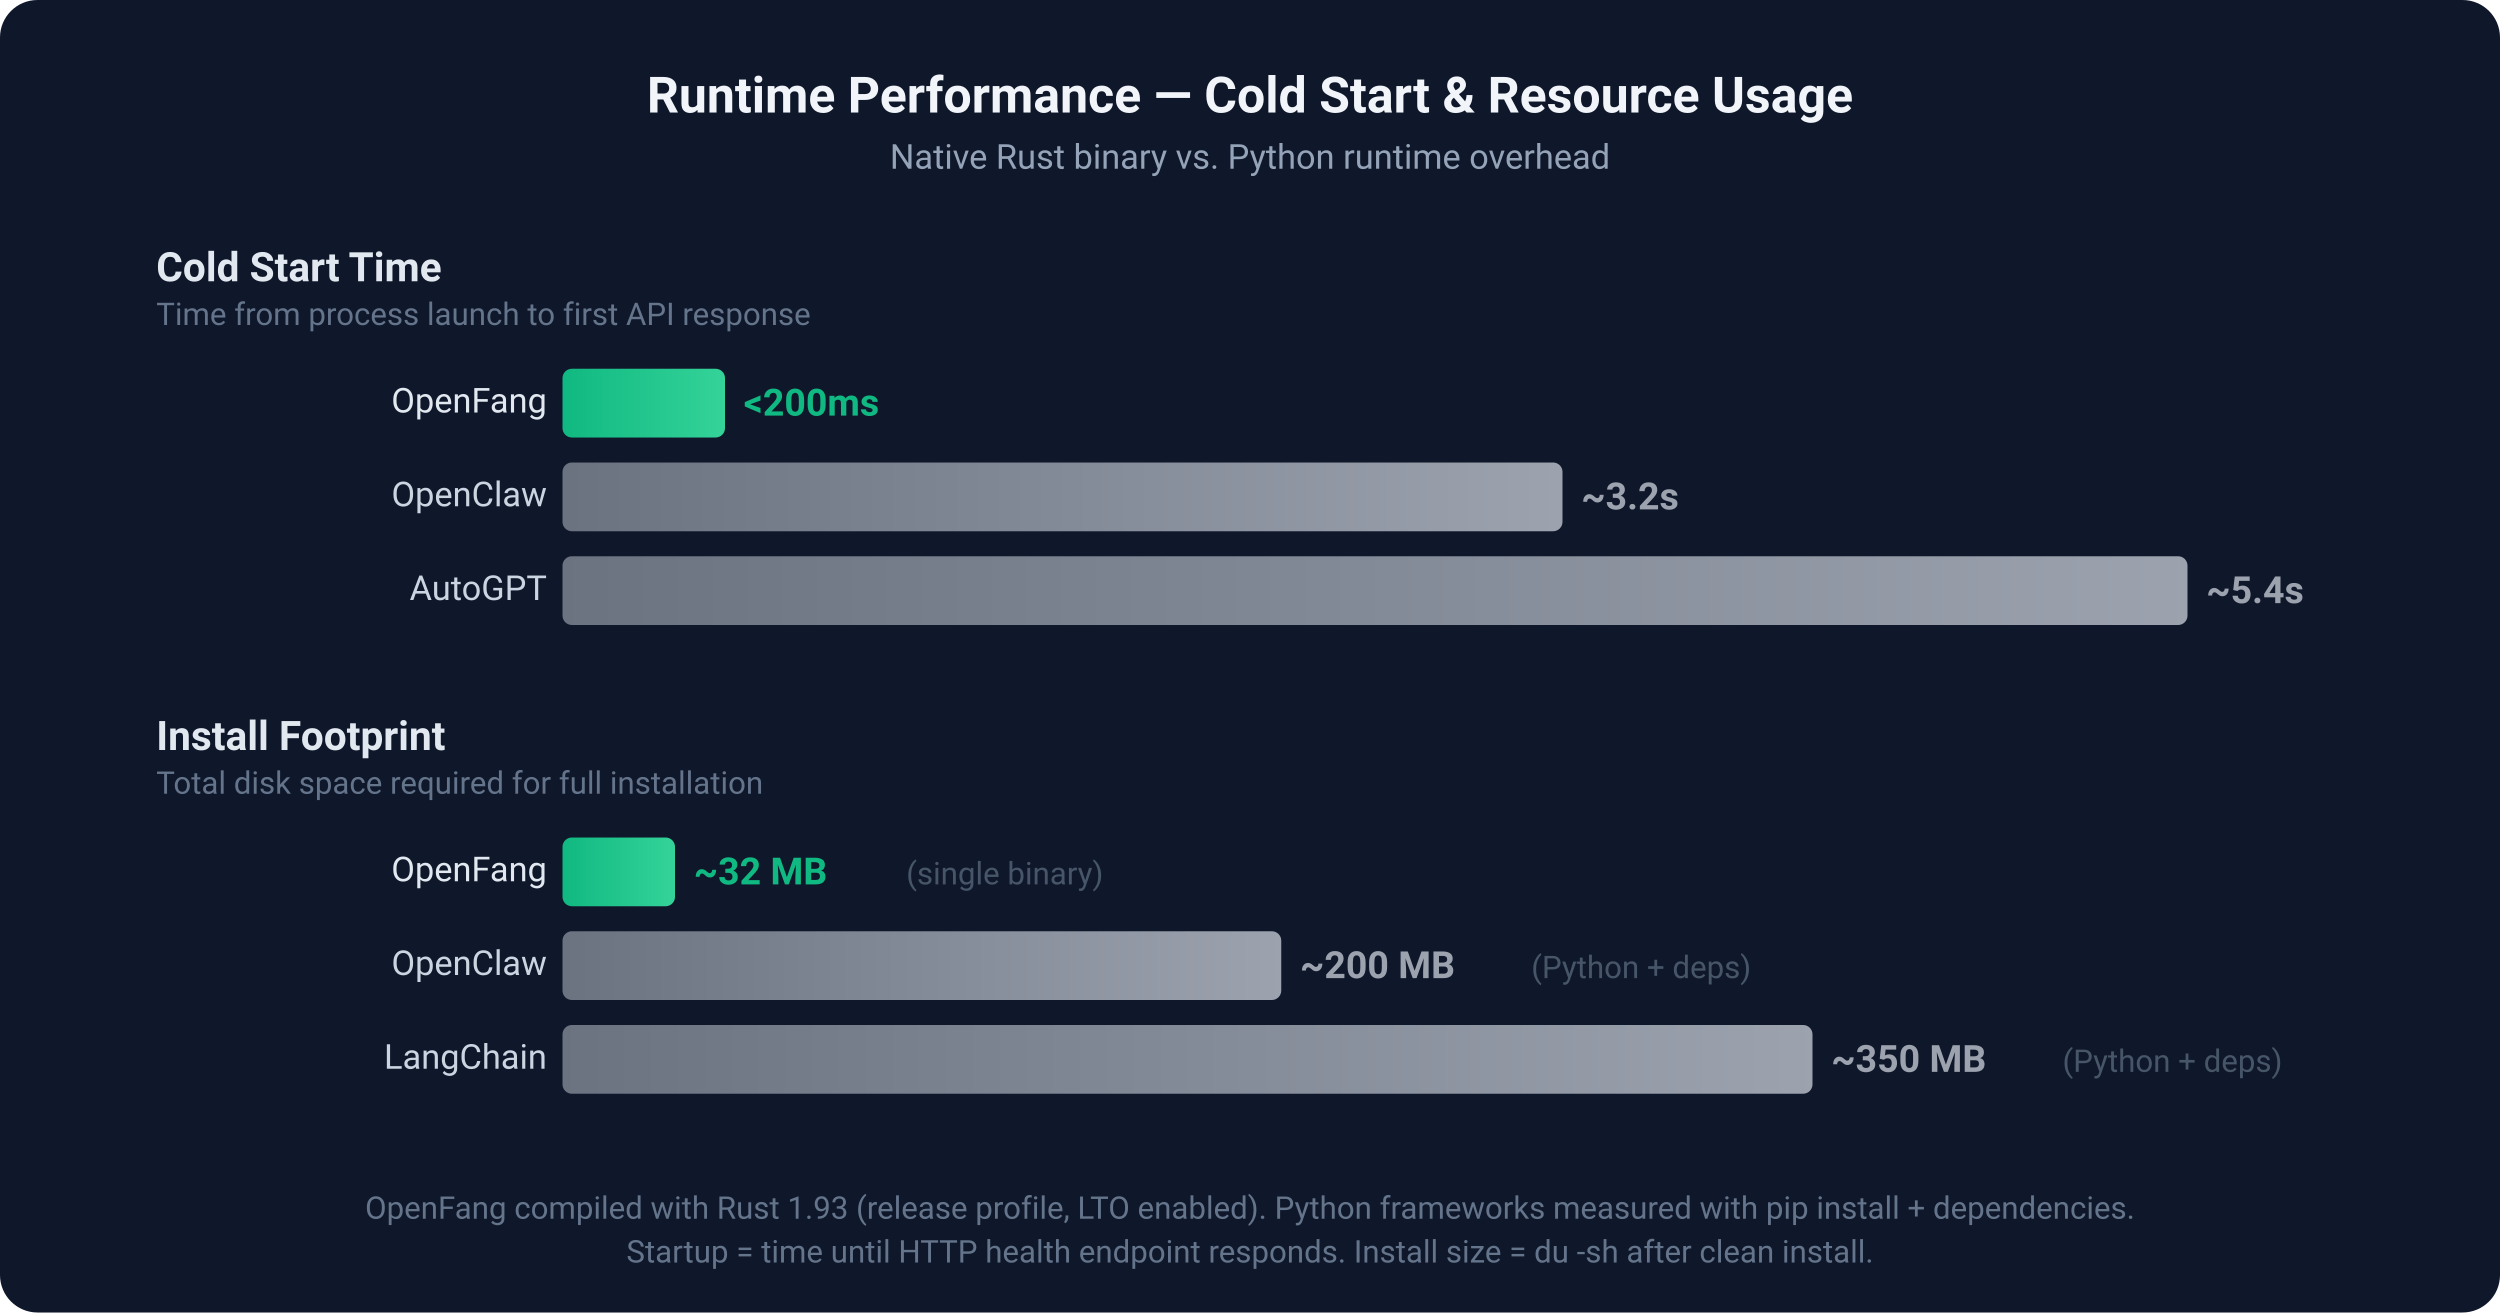
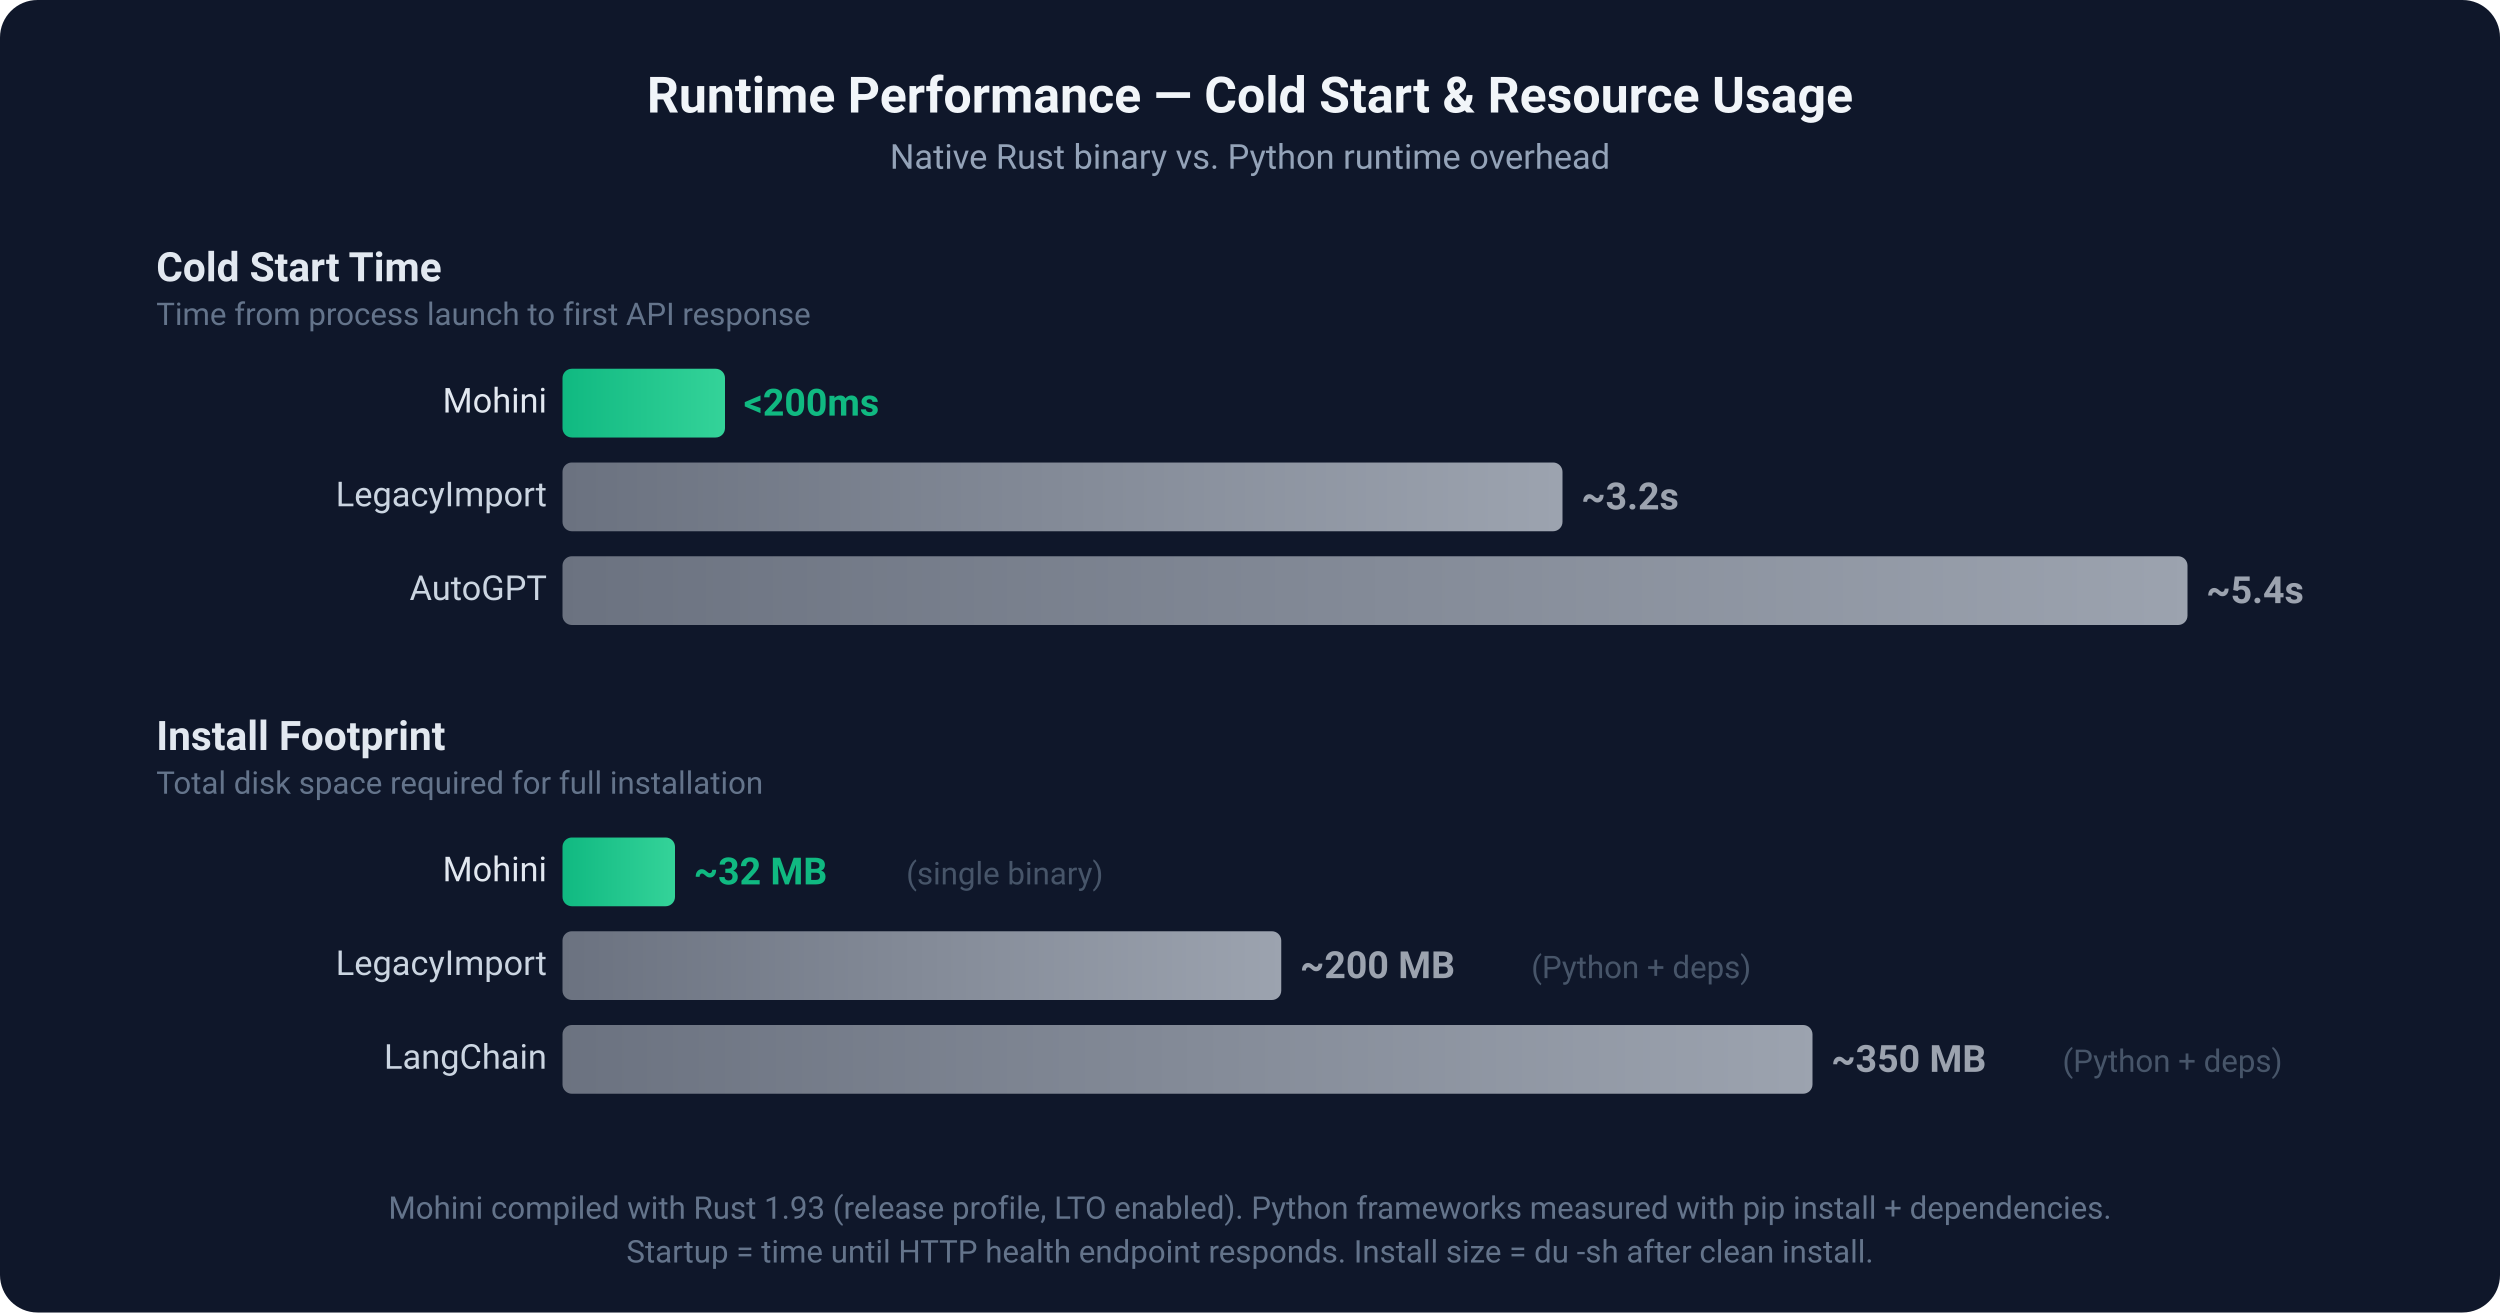
<svg xmlns="http://www.w3.org/2000/svg" viewBox="0 0 800 420" font-family="-apple-system,BlinkMacSystemFont,'Segoe UI',Roboto,Helvetica,Arial,sans-serif">
  <defs>
    <linearGradient id="pf" x1="0" y1="0" x2="1" y2="0">
      <stop offset="0%" stop-color="#10b981" />
      <stop offset="100%" stop-color="#34d399" />
    </linearGradient>
    <linearGradient id="pg" x1="0" y1="0" x2="1" y2="0">
      <stop offset="0%" stop-color="#6b7280" />
      <stop offset="100%" stop-color="#9ca3af" />
    </linearGradient>
  </defs>
  <rect width="800" height="420" rx="12" fill="#0f172a" />
  <text x="400" y="36" text-anchor="middle" fill="#f1f5f9" font-size="16" font-weight="700">Runtime Performance — Cold Start &amp; Resource Usage</text>
  <text x="400" y="54" text-anchor="middle" fill="#94a3b8" font-size="11">Native Rust binary vs. Python runtime overhead</text>
  <text x="50" y="90" fill="#e2e8f0" font-size="13" font-weight="600">Cold Start Time</text>
  <text x="50" y="104" fill="#64748b" font-size="10">Time from process launch to first API response</text>
-   <text x="175" y="132" text-anchor="end" fill="#e2e8f0" font-size="11">OpenFang</text>
+   <text x="175" y="132" text-anchor="end" fill="#e2e8f0" font-size="11">Mohini</text>
  <rect x="180" y="118" width="52" height="22" rx="3" fill="url(#pf)" />
  <text x="238" y="133" fill="#10b981" font-size="12" font-weight="700">&lt;200ms</text>
-   <text x="175" y="162" text-anchor="end" fill="#cbd5e1" font-size="11">OpenClaw</text>
+   <text x="175" y="162" text-anchor="end" fill="#cbd5e1" font-size="11">LegacyImport</text>
  <rect x="180" y="148" width="320" height="22" rx="3" fill="url(#pg)" />
  <text x="506" y="163" fill="#9ca3af" font-size="12" font-weight="600">~3.2s</text>
  <text x="175" y="192" text-anchor="end" fill="#cbd5e1" font-size="11">AutoGPT</text>
  <rect x="180" y="178" width="520" height="22" rx="3" fill="url(#pg)" />
  <text x="706" y="193" fill="#9ca3af" font-size="12" font-weight="600">~5.4s</text>
  <text x="50" y="240" fill="#e2e8f0" font-size="13" font-weight="600">Install Footprint</text>
  <text x="50" y="254" fill="#64748b" font-size="10">Total disk space required for full installation</text>
-   <text x="175" y="282" text-anchor="end" fill="#e2e8f0" font-size="11">OpenFang</text>
+   <text x="175" y="282" text-anchor="end" fill="#e2e8f0" font-size="11">Mohini</text>
  <rect x="180" y="268" width="36" height="22" rx="3" fill="url(#pf)" />
  <text x="222" y="283" fill="#10b981" font-size="12" font-weight="700">~32 MB</text>
  <text x="290" y="283" fill="#475569" font-size="10">(single binary)</text>
-   <text x="175" y="312" text-anchor="end" fill="#cbd5e1" font-size="11">OpenClaw</text>
+   <text x="175" y="312" text-anchor="end" fill="#cbd5e1" font-size="11">LegacyImport</text>
  <rect x="180" y="298" width="230" height="22" rx="3" fill="url(#pg)" />
  <text x="416" y="313" fill="#9ca3af" font-size="12" font-weight="600">~200 MB</text>
  <text x="490" y="313" fill="#475569" font-size="10">(Python + deps)</text>
  <text x="175" y="342" text-anchor="end" fill="#cbd5e1" font-size="11">LangChain</text>
  <rect x="180" y="328" width="400" height="22" rx="3" fill="url(#pg)" />
  <text x="586" y="343" fill="#9ca3af" font-size="12" font-weight="600">~350 MB</text>
  <text x="660" y="343" fill="#475569" font-size="10">(Python + deps)</text>
-   <text x="400" y="390" text-anchor="middle" fill="#64748b" font-size="10">OpenFang compiled with Rust 1.93 (release profile, LTO enabled). Python frameworks measured with pip install + dependencies.</text>
+   <text x="400" y="390" text-anchor="middle" fill="#64748b" font-size="10">Mohini compiled with Rust 1.93 (release profile, LTO enabled). Python frameworks measured with pip install + dependencies.</text>
  <text x="400" y="404" text-anchor="middle" fill="#64748b" font-size="10">Startup = time until HTTP health endpoint responds. Install size = du -sh after clean install.</text>
</svg>
